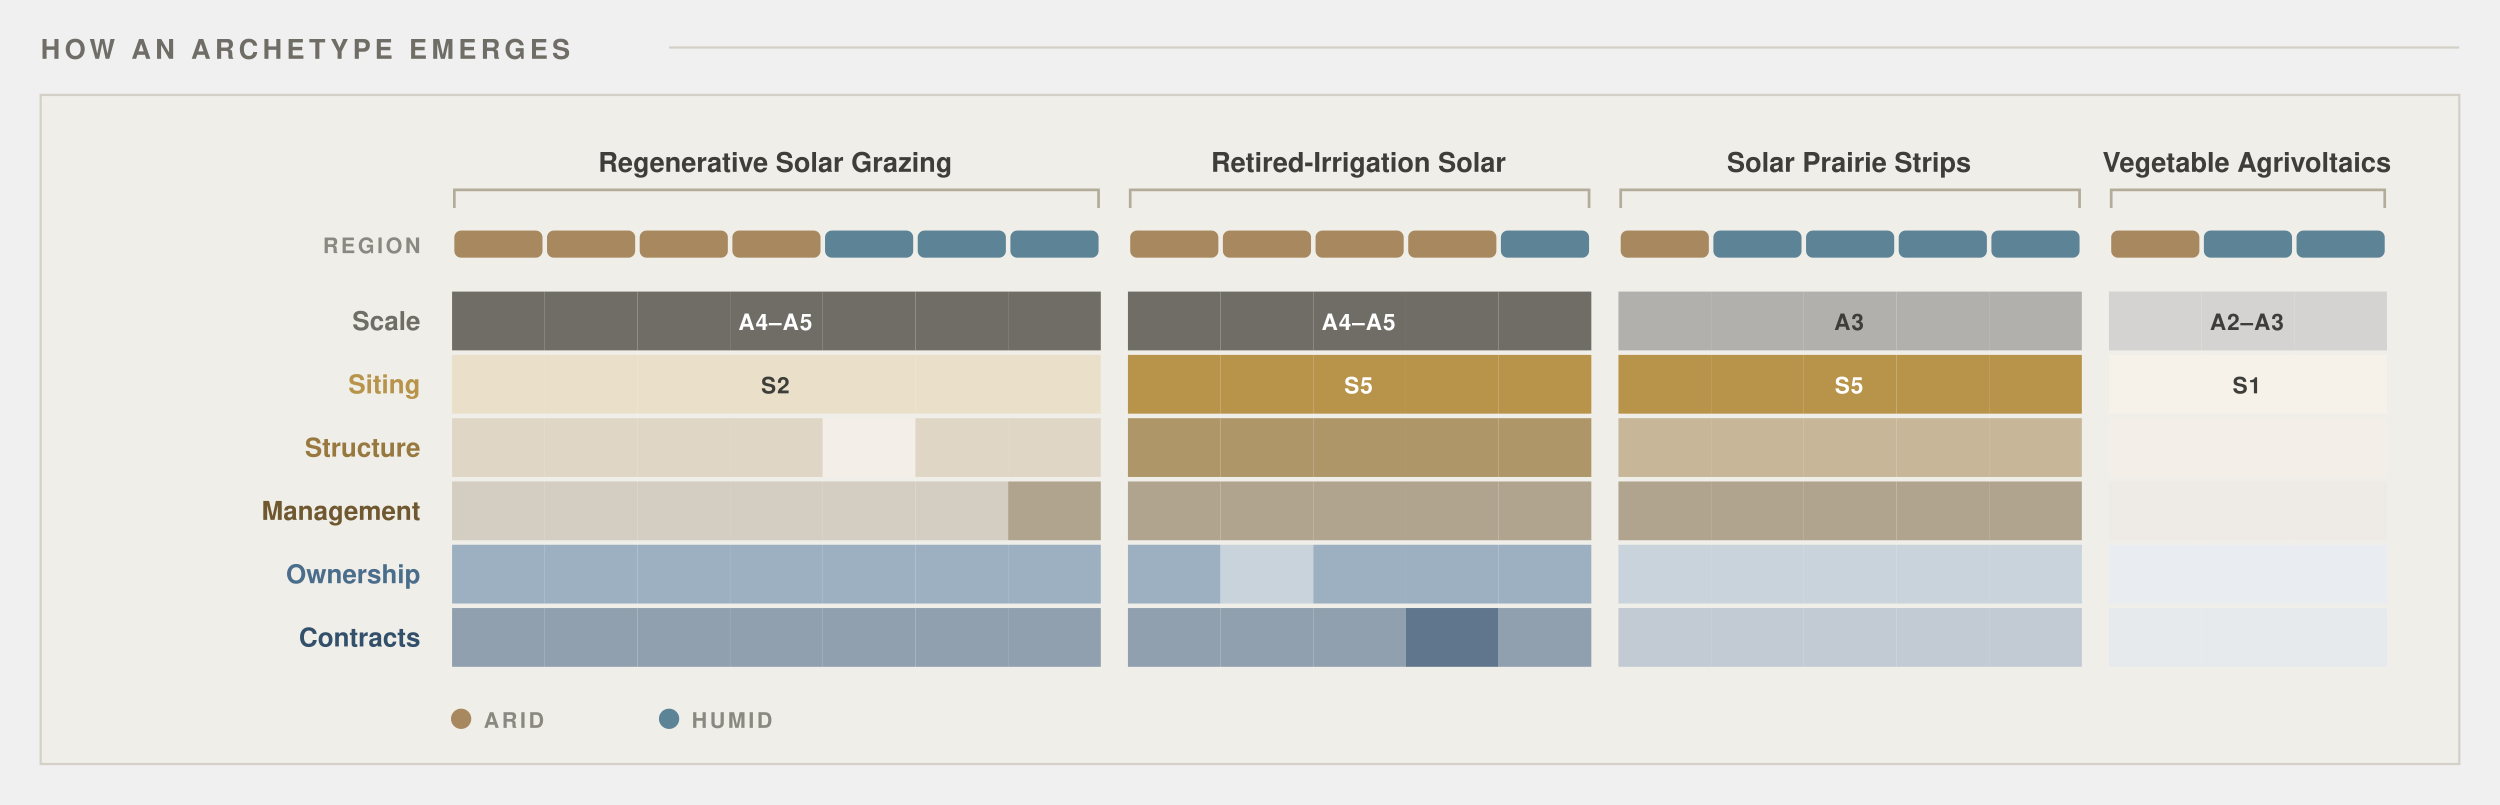
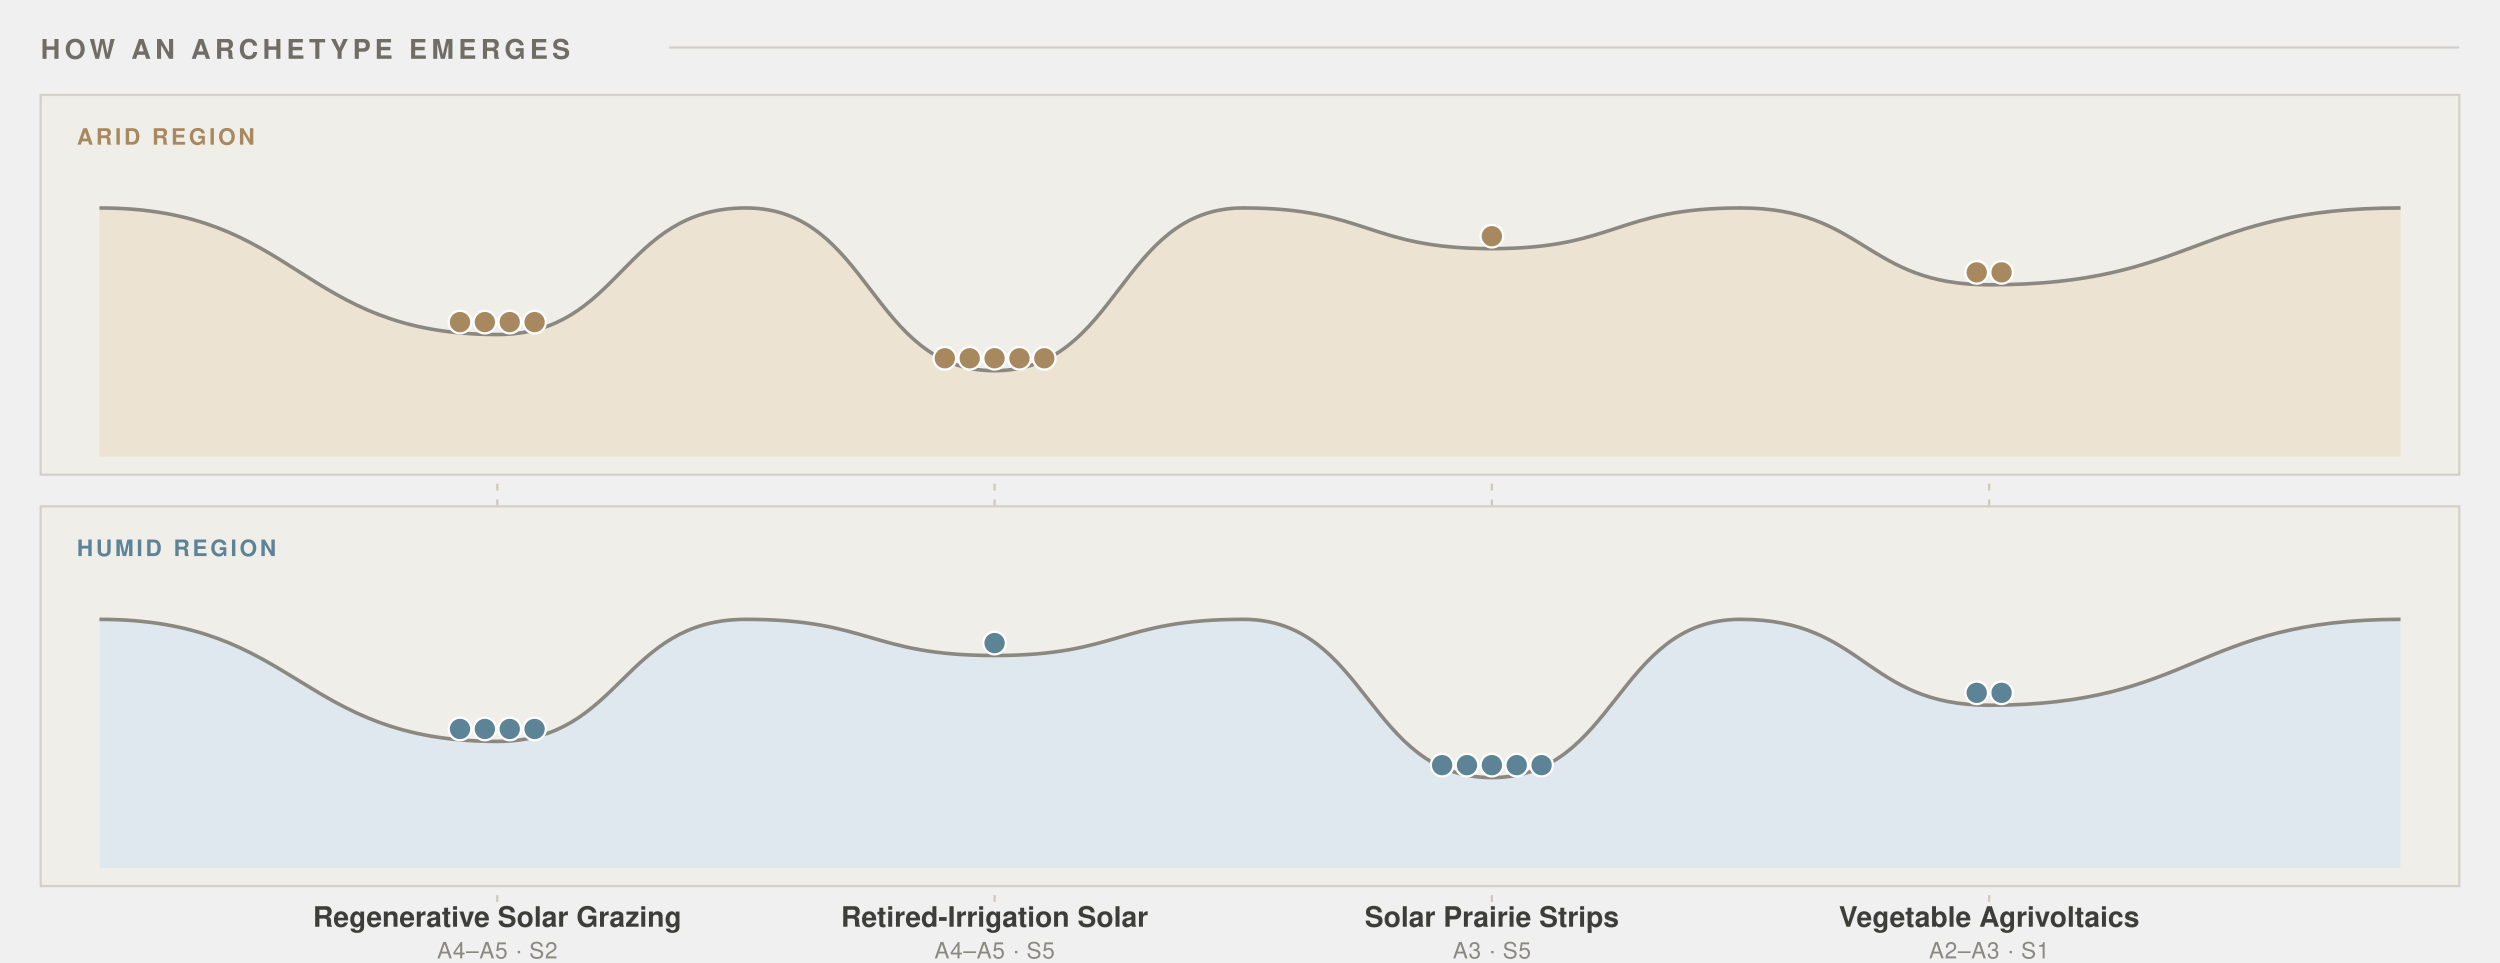
- <svg xmlns="http://www.w3.org/2000/svg" width="1106" height="356" viewBox="0 0 1106 356" role="img">
+ <svg xmlns="http://www.w3.org/2000/svg" width="1106" height="426" viewBox="0 0 1106 426" role="img">
  <style>
text{font-family:ui-sans-serif,system-ui,-apple-system,"Segoe UI",Helvetica,Arial,sans-serif}
.hd{font-size:12px;font-weight:700;letter-spacing:.16em;fill:#6f6d66}
- .gt{font-size:9.5px;font-weight:700;letter-spacing:.12em;fill:#8a8880}
- .lv{font-size:11.5px;font-weight:600;text-anchor:end}
- .fm{font-size:12px;font-weight:600;fill:#3d3d3a}
- .cd{font-size:10px;font-weight:700;letter-spacing:.04em;text-anchor:middle}
+ .rg{font-size:10px;font-weight:700;letter-spacing:.12em}
+ .fm{font-size:12.5px;font-weight:600;fill:#3d3d3a;text-anchor:middle}
+ .cd{font-size:10px;letter-spacing:.03em;fill:#8a8880;text-anchor:middle}
</style>
  <text class="hd" x="18" y="26">HOW AN ARCHETYPE EMERGES</text>
  <path d="M296,21 H1088" stroke="#d3d1c7" stroke-width="1" />
-   <rect x="18" y="42" width="1070" height="296" fill="#f0eee8" />
-   <rect x="201" y="102" width="39" height="12" rx="3" fill="#a8895f" />
-   <rect x="242" y="102" width="39" height="12" rx="3" fill="#a8895f" />
-   <rect x="283" y="102" width="39" height="12" rx="3" fill="#a8895f" />
-   <rect x="324" y="102" width="39" height="12" rx="3" fill="#a8895f" />
-   <rect x="365" y="102" width="39" height="12" rx="3" fill="#5d8397" />
-   <rect x="406" y="102" width="39" height="12" rx="3" fill="#5d8397" />
-   <rect x="447" y="102" width="39" height="12" rx="3" fill="#5d8397" />
-   <rect x="500" y="102" width="39" height="12" rx="3" fill="#a8895f" />
-   <rect x="541" y="102" width="39" height="12" rx="3" fill="#a8895f" />
-   <rect x="582" y="102" width="39" height="12" rx="3" fill="#a8895f" />
-   <rect x="623" y="102" width="39" height="12" rx="3" fill="#a8895f" />
-   <rect x="664" y="102" width="39" height="12" rx="3" fill="#5d8397" />
-   <rect x="717" y="102" width="39" height="12" rx="3" fill="#a8895f" />
-   <rect x="758" y="102" width="39" height="12" rx="3" fill="#5d8397" />
-   <rect x="799" y="102" width="39" height="12" rx="3" fill="#5d8397" />
-   <rect x="840" y="102" width="39" height="12" rx="3" fill="#5d8397" />
-   <rect x="881" y="102" width="39" height="12" rx="3" fill="#5d8397" />
-   <rect x="934" y="102" width="39" height="12" rx="3" fill="#a8895f" />
-   <rect x="975" y="102" width="39" height="12" rx="3" fill="#5d8397" />
-   <rect x="1016" y="102" width="39" height="12" rx="3" fill="#5d8397" />
-   <text class="gt" x="186" y="112" text-anchor="end">REGION</text>
-   <path d="M201,92 v-8 H486 v8" fill="none" stroke="#b3ac9b" stroke-width="1.2" />
-   <text class="fm" x="343" y="76" text-anchor="middle">Regenerative Solar Grazing</text>
-   <path d="M500,92 v-8 H703 v8" fill="none" stroke="#b3ac9b" stroke-width="1.2" />
-   <text class="fm" x="601" y="76" text-anchor="middle">Retired-Irrigation Solar</text>
-   <path d="M717,92 v-8 H920 v8" fill="none" stroke="#b3ac9b" stroke-width="1.2" />
-   <text class="fm" x="818" y="76" text-anchor="middle">Solar Prairie Strips</text>
-   <path d="M934,92 v-8 H1055 v8" fill="none" stroke="#b3ac9b" stroke-width="1.2" />
-   <text class="fm" x="994" y="76" text-anchor="middle">Vegetable Agrivoltaics</text>
-   <text class="lv" x="186" y="146" fill="#6f6d66">Scale</text>
-   <rect x="200" y="129" width="41" height="26" fill="#6f6d66" />
-   <rect x="241" y="129" width="41" height="26" fill="#6f6d66" />
-   <rect x="282" y="129" width="41" height="26" fill="#6f6d66" />
-   <rect x="323" y="129" width="41" height="26" fill="#6f6d66" />
-   <rect x="364" y="129" width="41" height="26" fill="#6f6d66" />
-   <rect x="405" y="129" width="41" height="26" fill="#6f6d66" />
-   <rect x="446" y="129" width="41" height="26" fill="#6f6d66" />
-   <rect x="499" y="129" width="41" height="26" fill="#6f6d66" />
-   <rect x="540" y="129" width="41" height="26" fill="#6f6d66" />
-   <rect x="581" y="129" width="41" height="26" fill="#6f6d66" />
-   <rect x="622" y="129" width="41" height="26" fill="#6f6d66" />
-   <rect x="663" y="129" width="41" height="26" fill="#6f6d66" />
-   <rect x="716" y="129" width="41" height="26" fill="#b1b0ac" />
-   <rect x="757" y="129" width="41" height="26" fill="#b1b0ac" />
-   <rect x="798" y="129" width="41" height="26" fill="#b1b0ac" />
-   <rect x="839" y="129" width="41" height="26" fill="#b1b0ac" />
-   <rect x="880" y="129" width="41" height="26" fill="#b1b0ac" />
-   <rect x="933" y="129" width="41" height="26" fill="#d4d3d1" />
-   <rect x="974" y="129" width="41" height="26" fill="#d4d3d1" />
-   <rect x="1015" y="129" width="41" height="26" fill="#d4d3d1" />
-   <text class="cd" x="343" y="146" fill="#ffffff">A4–A5</text>
-   <text class="cd" x="601" y="146" fill="#ffffff">A4–A5</text>
-   <text class="cd" x="818" y="146" fill="#3d3d3a">A3</text>
-   <text class="cd" x="994" y="146" fill="#3d3d3a">A2–A3</text>
-   <text class="lv" x="186" y="174" fill="#b8934a">Siting</text>
-   <rect x="200" y="157" width="41" height="26" fill="#eadfc9" />
-   <rect x="241" y="157" width="41" height="26" fill="#eadfc9" />
-   <rect x="282" y="157" width="41" height="26" fill="#eadfc9" />
-   <rect x="323" y="157" width="41" height="26" fill="#eadfc9" />
-   <rect x="364" y="157" width="41" height="26" fill="#eadfc9" />
-   <rect x="405" y="157" width="41" height="26" fill="#eadfc9" />
-   <rect x="446" y="157" width="41" height="26" fill="#eadfc9" />
-   <rect x="499" y="157" width="41" height="26" fill="#b8934a" />
-   <rect x="540" y="157" width="41" height="26" fill="#b8934a" />
-   <rect x="581" y="157" width="41" height="26" fill="#b8934a" />
-   <rect x="622" y="157" width="41" height="26" fill="#b8934a" />
-   <rect x="663" y="157" width="41" height="26" fill="#b8934a" />
-   <rect x="716" y="157" width="41" height="26" fill="#b8934a" />
-   <rect x="757" y="157" width="41" height="26" fill="#b8934a" />
-   <rect x="798" y="157" width="41" height="26" fill="#b8934a" />
-   <rect x="839" y="157" width="41" height="26" fill="#b8934a" />
-   <rect x="880" y="157" width="41" height="26" fill="#b8934a" />
-   <rect x="933" y="157" width="41" height="26" fill="#f6f2e9" />
-   <rect x="974" y="157" width="41" height="26" fill="#f6f2e9" />
-   <rect x="1015" y="157" width="41" height="26" fill="#f6f2e9" />
-   <text class="cd" x="343" y="174" fill="#3d3d3a">S2</text>
-   <text class="cd" x="601" y="174" fill="#ffffff">S5</text>
-   <text class="cd" x="818" y="174" fill="#ffffff">S5</text>
-   <text class="cd" x="994" y="174" fill="#3d3d3a">S1</text>
-   <text class="lv" x="186" y="202" fill="#97783f">Structure</text>
-   <rect x="200" y="185" width="41" height="26" fill="#e0d6c5" />
-   <rect x="241" y="185" width="41" height="26" fill="#e0d6c5" />
-   <rect x="282" y="185" width="41" height="26" fill="#e0d6c5" />
-   <rect x="323" y="185" width="41" height="26" fill="#e0d6c5" />
-   <rect x="364" y="185" width="41" height="26" fill="#f3efe8" />
-   <rect x="405" y="185" width="41" height="26" fill="#e0d6c5" />
-   <rect x="446" y="185" width="41" height="26" fill="#e0d6c5" />
-   <rect x="499" y="185" width="41" height="26" fill="#ae9669" />
-   <rect x="540" y="185" width="41" height="26" fill="#ae9669" />
-   <rect x="581" y="185" width="41" height="26" fill="#ae9669" />
-   <rect x="622" y="185" width="41" height="26" fill="#ae9669" />
-   <rect x="663" y="185" width="41" height="26" fill="#ae9669" />
-   <rect x="716" y="185" width="41" height="26" fill="#c7b697" />
-   <rect x="757" y="185" width="41" height="26" fill="#c7b697" />
-   <rect x="798" y="185" width="41" height="26" fill="#c7b697" />
-   <rect x="839" y="185" width="41" height="26" fill="#c7b697" />
-   <rect x="880" y="185" width="41" height="26" fill="#c7b697" />
-   <rect x="933" y="185" width="41" height="26" fill="#f3efe8" />
-   <rect x="974" y="185" width="41" height="26" fill="#f3efe8" />
-   <rect x="1015" y="185" width="41" height="26" fill="#f3efe8" />
-   <text class="lv" x="186" y="230" fill="#6f5730">Management</text>
-   <rect x="200" y="213" width="41" height="26" fill="#d4cdc1" />
-   <rect x="241" y="213" width="41" height="26" fill="#d4cdc1" />
-   <rect x="282" y="213" width="41" height="26" fill="#d4cdc1" />
-   <rect x="323" y="213" width="41" height="26" fill="#d4cdc1" />
-   <rect x="364" y="213" width="41" height="26" fill="#d4cdc1" />
-   <rect x="405" y="213" width="41" height="26" fill="#d4cdc1" />
-   <rect x="446" y="213" width="41" height="26" fill="#b1a48f" />
-   <rect x="499" y="213" width="41" height="26" fill="#b1a48f" />
-   <rect x="540" y="213" width="41" height="26" fill="#b1a48f" />
-   <rect x="581" y="213" width="41" height="26" fill="#b1a48f" />
-   <rect x="622" y="213" width="41" height="26" fill="#b1a48f" />
-   <rect x="663" y="213" width="41" height="26" fill="#b1a48f" />
-   <rect x="716" y="213" width="41" height="26" fill="#b1a48f" />
-   <rect x="757" y="213" width="41" height="26" fill="#b1a48f" />
-   <rect x="798" y="213" width="41" height="26" fill="#b1a48f" />
-   <rect x="839" y="213" width="41" height="26" fill="#b1a48f" />
-   <rect x="880" y="213" width="41" height="26" fill="#b1a48f" />
-   <rect x="933" y="213" width="41" height="26" fill="#eeebe6" />
-   <rect x="974" y="213" width="41" height="26" fill="#eeebe6" />
-   <rect x="1015" y="213" width="41" height="26" fill="#eeebe6" />
-   <text class="lv" x="186" y="258" fill="#4a6d8c">Ownership</text>
-   <rect x="200" y="241" width="41" height="26" fill="#9db0c1" />
-   <rect x="241" y="241" width="41" height="26" fill="#9db0c1" />
-   <rect x="282" y="241" width="41" height="26" fill="#9db0c1" />
-   <rect x="323" y="241" width="41" height="26" fill="#9db0c1" />
-   <rect x="364" y="241" width="41" height="26" fill="#9db0c1" />
-   <rect x="405" y="241" width="41" height="26" fill="#9db0c1" />
-   <rect x="446" y="241" width="41" height="26" fill="#9db0c1" />
-   <rect x="499" y="241" width="41" height="26" fill="#9db0c1" />
-   <rect x="540" y="241" width="41" height="26" fill="#c9d3dc" />
-   <rect x="581" y="241" width="41" height="26" fill="#9db0c1" />
-   <rect x="622" y="241" width="41" height="26" fill="#9db0c1" />
-   <rect x="663" y="241" width="41" height="26" fill="#9db0c1" />
-   <rect x="716" y="241" width="41" height="26" fill="#c9d3dc" />
-   <rect x="757" y="241" width="41" height="26" fill="#c9d3dc" />
-   <rect x="798" y="241" width="41" height="26" fill="#c9d3dc" />
-   <rect x="839" y="241" width="41" height="26" fill="#c9d3dc" />
-   <rect x="880" y="241" width="41" height="26" fill="#c9d3dc" />
-   <rect x="933" y="241" width="41" height="26" fill="#e9edf1" />
-   <rect x="974" y="241" width="41" height="26" fill="#e9edf1" />
-   <rect x="1015" y="241" width="41" height="26" fill="#e9edf1" />
-   <text class="lv" x="186" y="286" fill="#33506b">Contracts</text>
-   <rect x="200" y="269" width="41" height="26" fill="#91a0af" />
-   <rect x="241" y="269" width="41" height="26" fill="#91a0af" />
-   <rect x="282" y="269" width="41" height="26" fill="#91a0af" />
-   <rect x="323" y="269" width="41" height="26" fill="#91a0af" />
-   <rect x="364" y="269" width="41" height="26" fill="#91a0af" />
-   <rect x="405" y="269" width="41" height="26" fill="#91a0af" />
-   <rect x="446" y="269" width="41" height="26" fill="#91a0af" />
-   <rect x="499" y="269" width="41" height="26" fill="#91a0af" />
-   <rect x="540" y="269" width="41" height="26" fill="#91a0af" />
-   <rect x="581" y="269" width="41" height="26" fill="#91a0af" />
-   <rect x="622" y="269" width="41" height="26" fill="#60768c" />
-   <rect x="663" y="269" width="41" height="26" fill="#91a0af" />
-   <rect x="716" y="269" width="41" height="26" fill="#c2cad3" />
-   <rect x="757" y="269" width="41" height="26" fill="#c2cad3" />
-   <rect x="798" y="269" width="41" height="26" fill="#c2cad3" />
-   <rect x="839" y="269" width="41" height="26" fill="#c2cad3" />
-   <rect x="880" y="269" width="41" height="26" fill="#c2cad3" />
-   <rect x="933" y="269" width="41" height="26" fill="#e7eaed" />
-   <rect x="974" y="269" width="41" height="26" fill="#e7eaed" />
-   <rect x="1015" y="269" width="41" height="26" fill="#e7eaed" />
-   <circle cx="204" cy="318" r="4.5" fill="#a8895f" />
-   <text class="gt" x="214" y="322">ARID</text>
-   <circle cx="296" cy="318" r="4.5" fill="#5d8397" />
-   <text class="gt" x="306" y="322">HUMID</text>
-   <rect x="18" y="42" width="1070" height="296" fill="none" stroke="#d3d1c7" stroke-width="1" />
+   <g stroke="#cfc8b8" stroke-width="1" stroke-dasharray="3 4">
+     <path d="M220,46 V400 M440,46 V400 M660,46 V400 M880,46 V400" />
+   </g>
+   <rect x="18" y="42" width="1070" height="168" fill="#f0eee8" />
+   <path d="M44,92 C132,92 132,148 220,148 C275,148 275,92 330,92 C385,92 385,164 440,164 C495,164 495,92 550,92 C605,92 605,110 660,110 C715,110 715,92 770,92 C825,92 825,126 880,126 C971,126 971,92 1062,92 V202 H44 Z" fill="#ece3d3" />
+   <path d="M44,92 C132,92 132,148 220,148 C275,148 275,92 330,92 C385,92 385,164 440,164 C495,164 495,92 550,92 C605,92 605,110 660,110 C715,110 715,92 770,92 C825,92 825,126 880,126 C971,126 971,92 1062,92" fill="none" stroke="#8a8880" stroke-width="1.6" />
+   <circle cx="203.5" cy="142.5" r="5" fill="#a8895f" stroke="#ffffff" stroke-width="1" />
+   <circle cx="214.5" cy="142.5" r="5" fill="#a8895f" stroke="#ffffff" stroke-width="1" />
+   <circle cx="225.5" cy="142.5" r="5" fill="#a8895f" stroke="#ffffff" stroke-width="1" />
+   <circle cx="236.5" cy="142.5" r="5" fill="#a8895f" stroke="#ffffff" stroke-width="1" />
+   <circle cx="418.0" cy="158.5" r="5" fill="#a8895f" stroke="#ffffff" stroke-width="1" />
+   <circle cx="429.0" cy="158.5" r="5" fill="#a8895f" stroke="#ffffff" stroke-width="1" />
+   <circle cx="440.0" cy="158.5" r="5" fill="#a8895f" stroke="#ffffff" stroke-width="1" />
+   <circle cx="451.0" cy="158.5" r="5" fill="#a8895f" stroke="#ffffff" stroke-width="1" />
+   <circle cx="462.0" cy="158.5" r="5" fill="#a8895f" stroke="#ffffff" stroke-width="1" />
+   <circle cx="660.0" cy="104.5" r="5" fill="#a8895f" stroke="#ffffff" stroke-width="1" />
+   <circle cx="874.5" cy="120.5" r="5" fill="#a8895f" stroke="#ffffff" stroke-width="1" />
+   <circle cx="885.5" cy="120.5" r="5" fill="#a8895f" stroke="#ffffff" stroke-width="1" />
+   <text class="rg" x="34" y="64" fill="#a8895f">ARID REGION</text>
+   <rect x="18" y="42" width="1070" height="168" fill="none" stroke="#d3d1c7" stroke-width="1" />
+   <rect x="18" y="224" width="1070" height="168" fill="#f0eee8" />
+   <path d="M44,274 C132,274 132,328 220,328 C275,328 275,274 330,274 C385,274 385,290 440,290 C495,290 495,274 550,274 C605,274 605,344 660,344 C715,344 715,274 770,274 C825,274 825,312 880,312 C971,312 971,274 1062,274 V384 H44 Z" fill="#dee8ee" />
+   <path d="M44,274 C132,274 132,328 220,328 C275,328 275,274 330,274 C385,274 385,290 440,290 C495,290 495,274 550,274 C605,274 605,344 660,344 C715,344 715,274 770,274 C825,274 825,312 880,312 C971,312 971,274 1062,274" fill="none" stroke="#8a8880" stroke-width="1.6" />
+   <circle cx="203.5" cy="322.5" r="5" fill="#5d8397" stroke="#ffffff" stroke-width="1" />
+   <circle cx="214.5" cy="322.5" r="5" fill="#5d8397" stroke="#ffffff" stroke-width="1" />
+   <circle cx="225.5" cy="322.5" r="5" fill="#5d8397" stroke="#ffffff" stroke-width="1" />
+   <circle cx="236.5" cy="322.5" r="5" fill="#5d8397" stroke="#ffffff" stroke-width="1" />
+   <circle cx="440.0" cy="284.5" r="5" fill="#5d8397" stroke="#ffffff" stroke-width="1" />
+   <circle cx="638.0" cy="338.5" r="5" fill="#5d8397" stroke="#ffffff" stroke-width="1" />
+   <circle cx="649.0" cy="338.5" r="5" fill="#5d8397" stroke="#ffffff" stroke-width="1" />
+   <circle cx="660.0" cy="338.5" r="5" fill="#5d8397" stroke="#ffffff" stroke-width="1" />
+   <circle cx="671.0" cy="338.5" r="5" fill="#5d8397" stroke="#ffffff" stroke-width="1" />
+   <circle cx="682.0" cy="338.5" r="5" fill="#5d8397" stroke="#ffffff" stroke-width="1" />
+   <circle cx="874.5" cy="306.5" r="5" fill="#5d8397" stroke="#ffffff" stroke-width="1" />
+   <circle cx="885.5" cy="306.5" r="5" fill="#5d8397" stroke="#ffffff" stroke-width="1" />
+   <text class="rg" x="34" y="246" fill="#5d8397">HUMID REGION</text>
+   <rect x="18" y="224" width="1070" height="168" fill="none" stroke="#d3d1c7" stroke-width="1" />
+   <text class="fm" x="220" y="410">Regenerative Solar Grazing</text>
+   <text class="cd" x="220" y="424">A4–A5 · S2</text>
+   <text class="fm" x="440" y="410">Retired-Irrigation Solar</text>
+   <text class="cd" x="440" y="424">A4–A5 · S5</text>
+   <text class="fm" x="660" y="410">Solar Prairie Strips</text>
+   <text class="cd" x="660" y="424">A3 · S5</text>
+   <text class="fm" x="880" y="410">Vegetable Agrivoltaics</text>
+   <text class="cd" x="880" y="424">A2–A3 · S1</text>
</svg>
